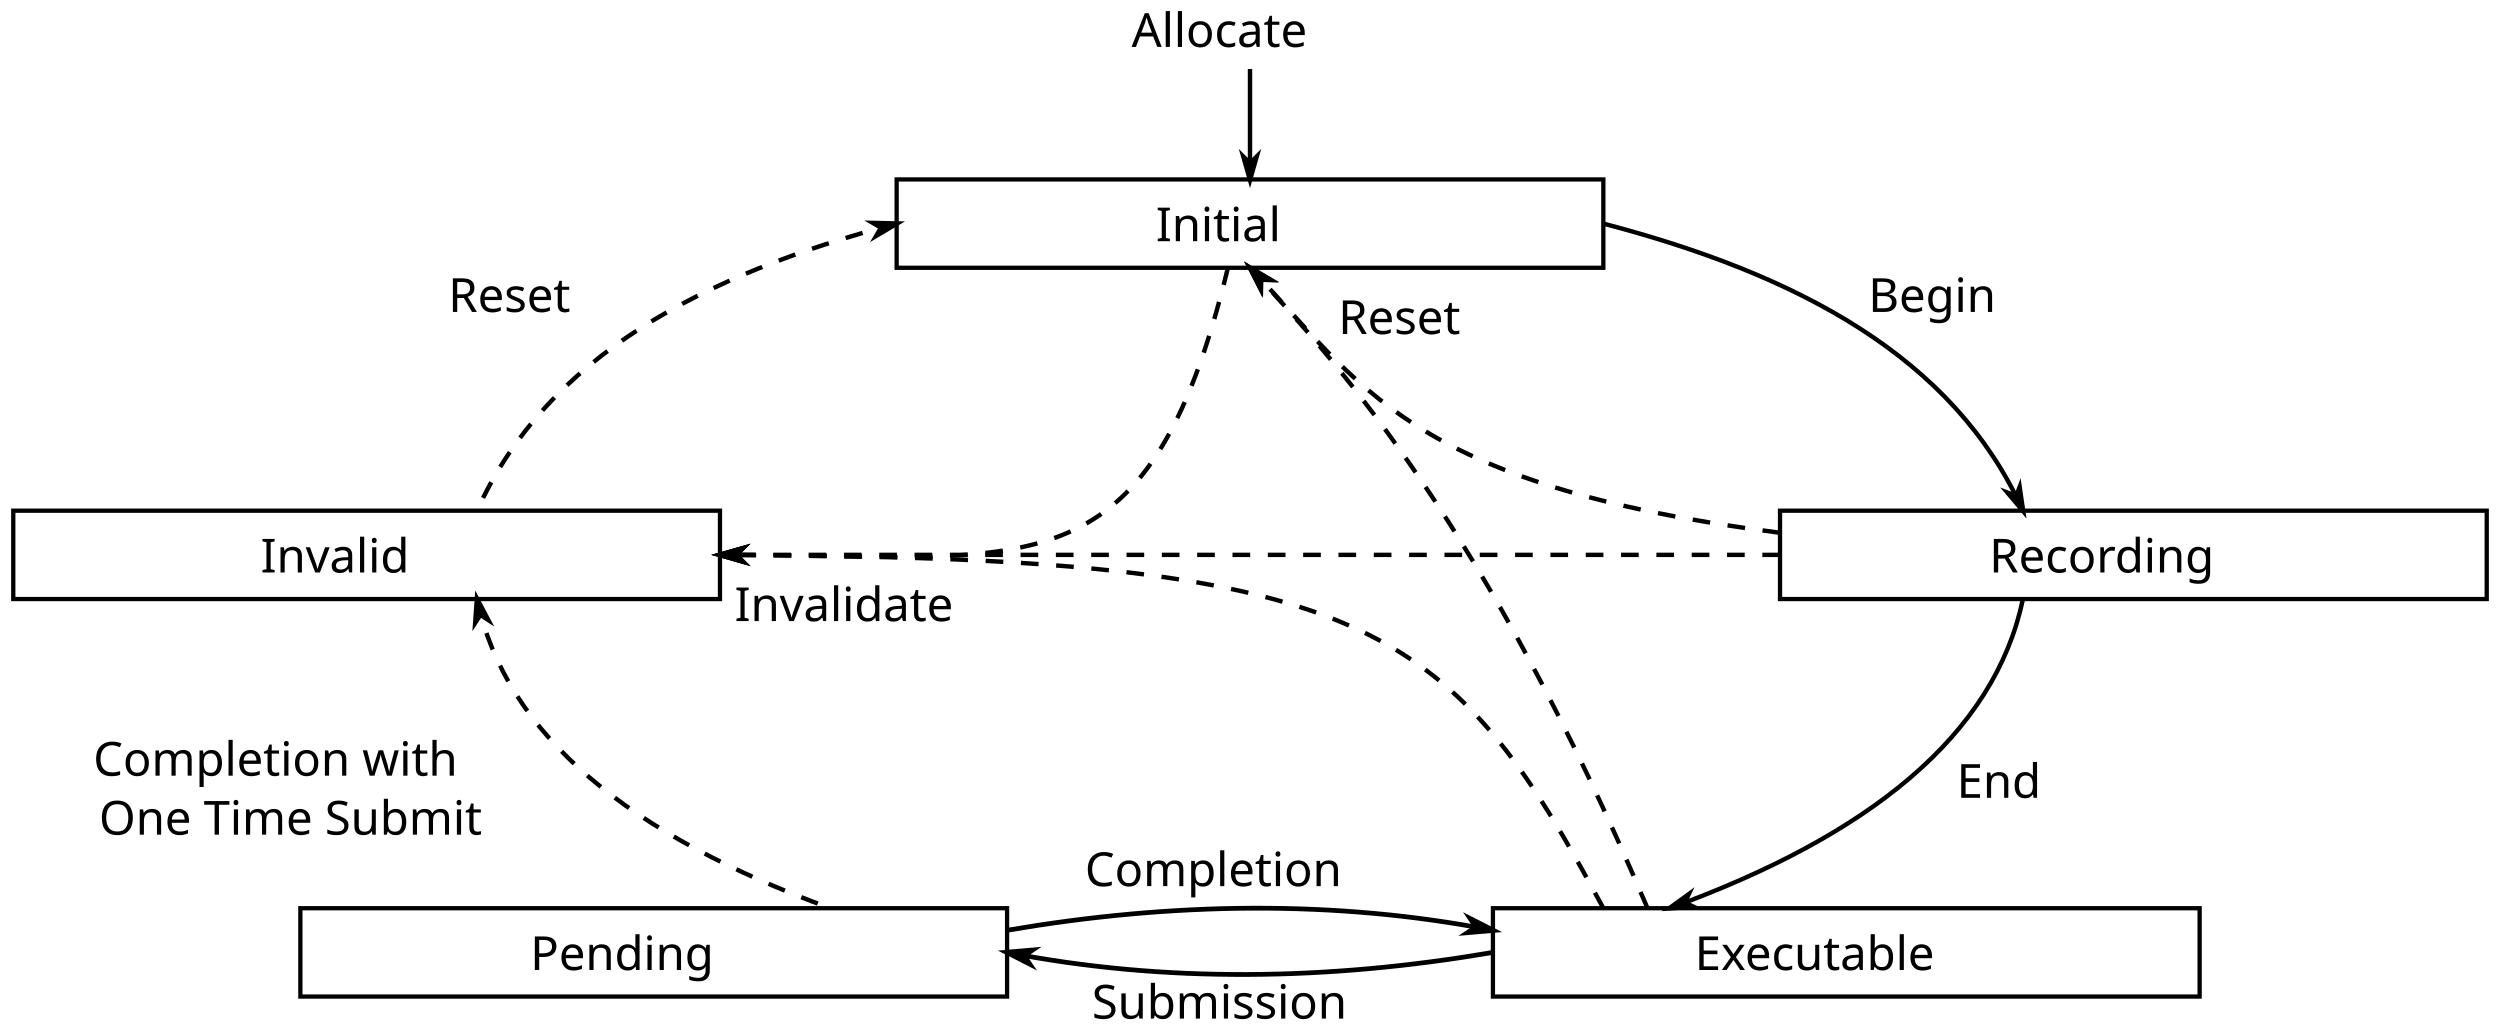
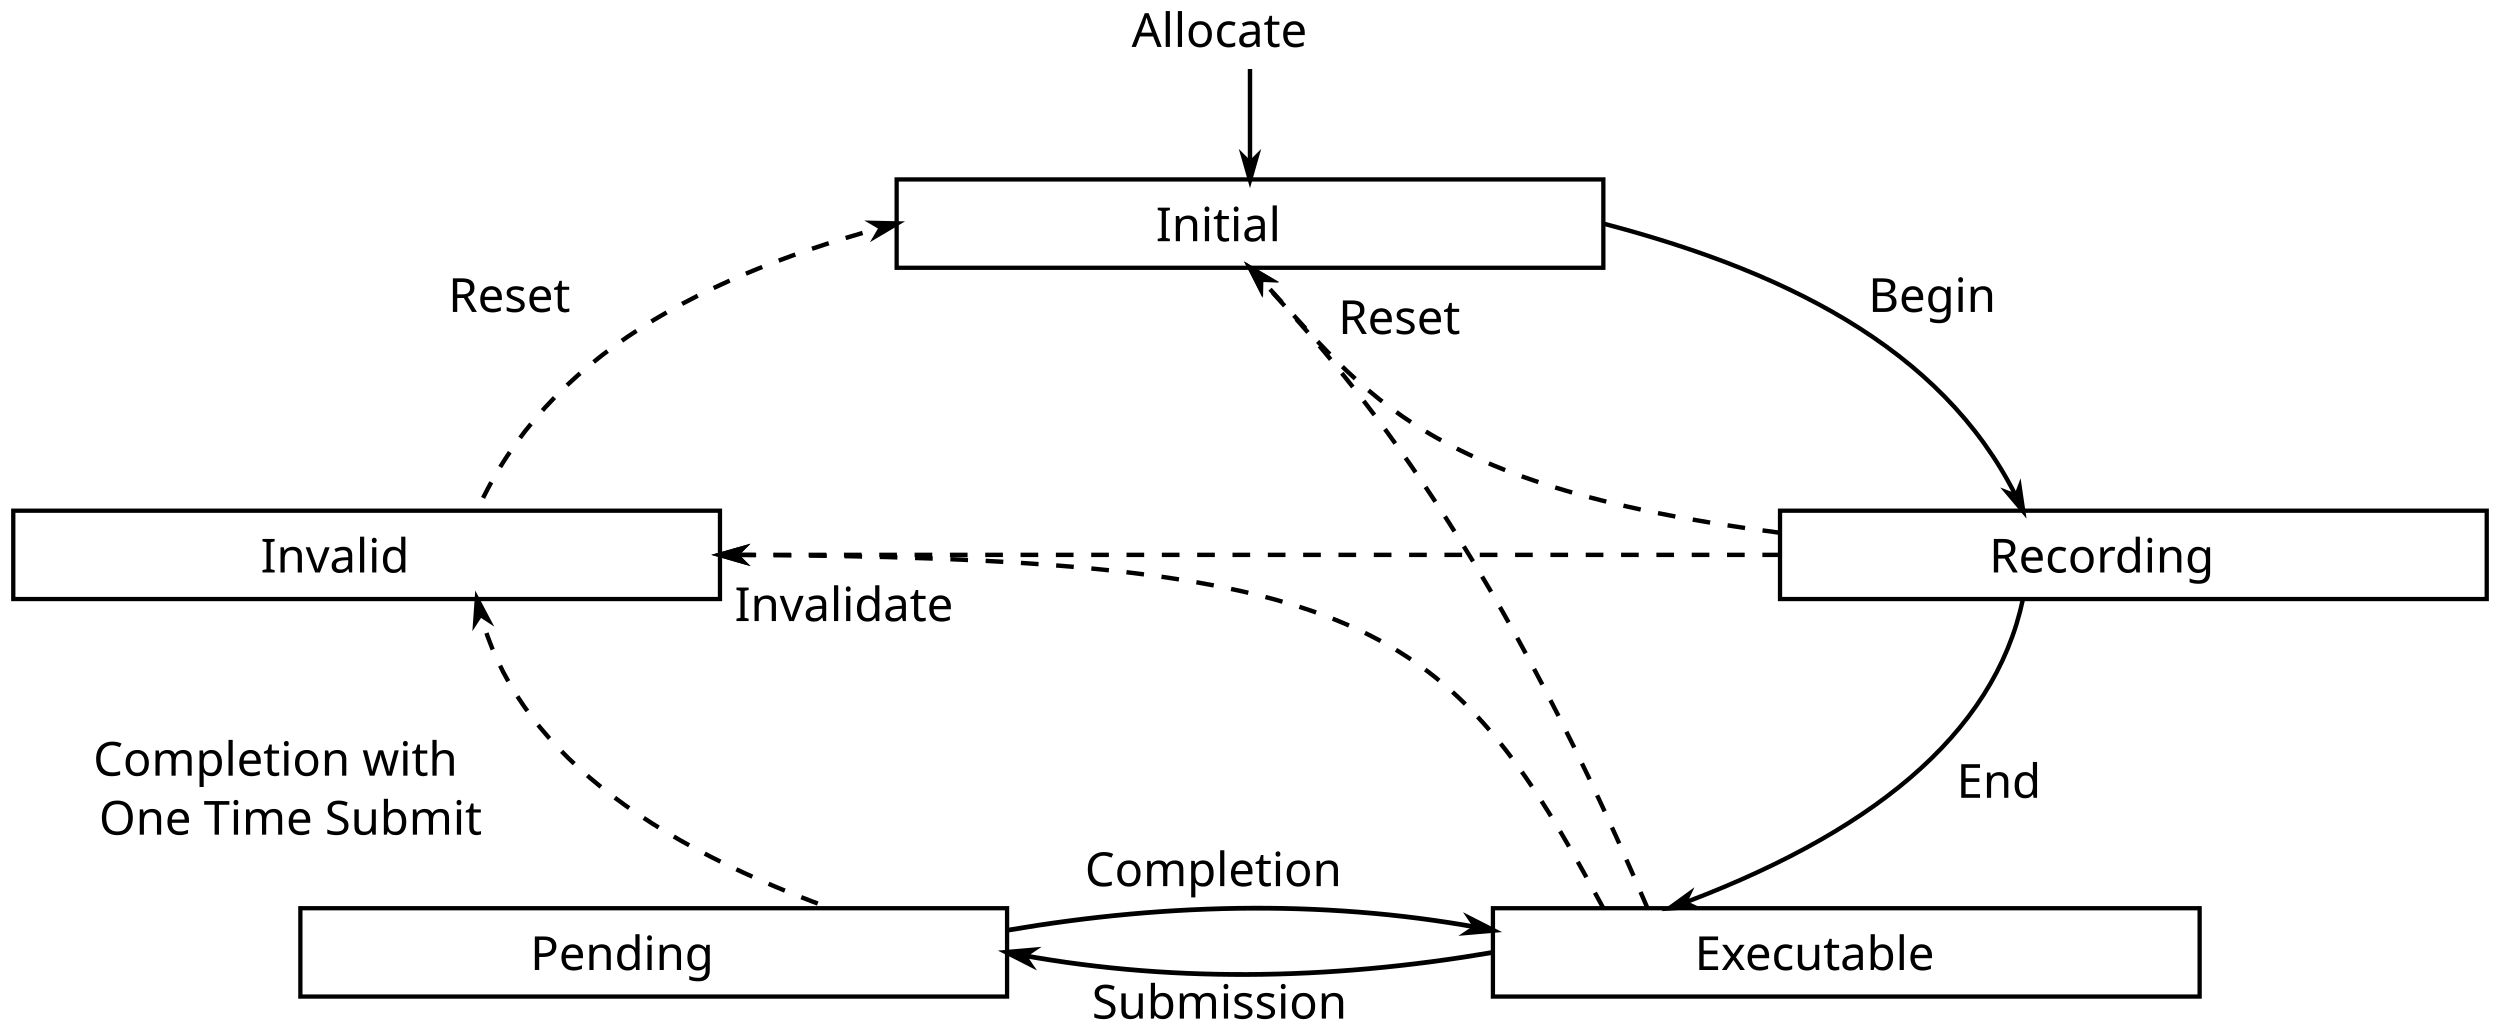
<svg xmlns="http://www.w3.org/2000/svg" width="224.635mm" height="92.593mm" viewBox="0 0 224.635 92.593" version="1.1" id="svg8">
  <defs id="defs2">
    <marker orient="auto" refY="0" refX="0" id="marker5741" style="overflow:visible">
      <path id="path5739" d="M 0,0 5,-5 -12.5,0 5,5 Z" style="fill:#000000;fill-opacity:1;fill-rule:evenodd;stroke:#000000;stroke-width:1pt;stroke-opacity:1" transform="matrix(-0.4,0,0,-0.4,-4,0)" />
-     </marker>
-     <marker orient="auto" refY="0" refX="0" id="marker5653" style="overflow:visible">
-       <path id="path5651" d="M 0,0 5,-5 -12.5,0 5,5 Z" style="fill:#000000;fill-opacity:1;fill-rule:evenodd;stroke:#000000;stroke-width:1pt;stroke-opacity:1" transform="matrix(-0.4,0,0,-0.4,-4,0)" />
    </marker>
    <marker orient="auto" refY="0" refX="0" id="marker5571" style="overflow:visible">
      <path id="path5569" d="M 0,0 5,-5 -12.5,0 5,5 Z" style="fill:#000000;fill-opacity:1;fill-rule:evenodd;stroke:#000000;stroke-width:1pt;stroke-opacity:1" transform="matrix(-0.4,0,0,-0.4,-4,0)" />
    </marker>
    <marker style="overflow:visible" id="marker3457" refX="0" refY="0" orient="auto">
      <path transform="matrix(-0.4,0,0,-0.4,-4,0)" style="fill:#000000;fill-opacity:1;fill-rule:evenodd;stroke:#000000;stroke-width:1pt;stroke-opacity:1" d="M 0,0 5,-5 -12.5,0 5,5 Z" id="path3455" />
    </marker>
    <marker orient="auto" refY="0" refX="0" id="marker3373" style="overflow:visible">
      <path id="path3371" d="M 0,0 5,-5 -12.5,0 5,5 Z" style="fill:#000000;fill-opacity:1;fill-rule:evenodd;stroke:#000000;stroke-width:1pt;stroke-opacity:1" transform="matrix(-0.4,0,0,-0.4,-4,0)" />
    </marker>
    <marker orient="auto" refY="0" refX="0" id="marker1404" style="overflow:visible">
      <path id="path1402" d="M 0,0 5,-5 -12.5,0 5,5 Z" style="fill:#000000;fill-opacity:1;fill-rule:evenodd;stroke:#000000;stroke-width:1pt;stroke-opacity:1" transform="matrix(0.4,0,0,0.4,4,0)" />
    </marker>
    <marker orient="auto" refY="0" refX="0" id="Arrow1Mstart" style="overflow:visible">
      <path id="path968" d="M 0,0 5,-5 -12.5,0 5,5 Z" style="fill:#000000;fill-opacity:1;fill-rule:evenodd;stroke:#000000;stroke-width:1pt;stroke-opacity:1" transform="matrix(0.4,0,0,0.4,4,0)" />
    </marker>
    <marker style="overflow:visible" id="marker1320" refX="0" refY="0" orient="auto">
      <path transform="matrix(-0.4,0,0,-0.4,-4,0)" style="fill:#000000;fill-opacity:1;fill-rule:evenodd;stroke:#000000;stroke-width:1pt;stroke-opacity:1" d="M 0,0 5,-5 -12.5,0 5,5 Z" id="path1318" />
    </marker>
    <marker orient="auto" refY="0" refX="0" id="marker1274" style="overflow:visible">
      <path id="path1272" d="M 0,0 5,-5 -12.5,0 5,5 Z" style="fill:#000000;fill-opacity:1;fill-rule:evenodd;stroke:#000000;stroke-width:1pt;stroke-opacity:1" transform="matrix(-0.4,0,0,-0.4,-4,0)" />
    </marker>
    <marker orient="auto" refY="0" refX="0" id="marker1246" style="overflow:visible">
      <path id="path1244" d="M 0,0 5,-5 -12.5,0 5,5 Z" style="fill:#000000;fill-opacity:1;fill-rule:evenodd;stroke:#000000;stroke-width:1pt;stroke-opacity:1" transform="matrix(-0.4,0,0,-0.4,-4,0)" />
    </marker>
    <marker orient="auto" refY="0" refX="0" id="Arrow1Mend" style="overflow:visible">
      <path id="path971" d="M 0,0 5,-5 -12.5,0 5,5 Z" style="fill:#000000;fill-opacity:1;fill-rule:evenodd;stroke:#000000;stroke-width:1pt;stroke-opacity:1" transform="matrix(-0.4,0,0,-0.4,-4,0)" />
    </marker>
    <marker orient="auto" refY="0" refX="0" id="marker1274-3" style="overflow:visible">
      <path id="path1272-3" d="M 0,0 5,-5 -12.5,0 5,5 Z" style="fill:#000000;fill-opacity:1;fill-rule:evenodd;stroke:#000000;stroke-width:1pt;stroke-opacity:1" transform="matrix(-0.4,0,0,-0.4,-4,0)" />
    </marker>
  </defs>
  <g id="layer1" transform="translate(3.838344,8.315964)">
    <rect style="fill:none;fill-opacity:1;stroke:#000000;stroke-width:0.385;stroke-miterlimit:4;stroke-dasharray:none;stroke-dashoffset:0;stroke-opacity:1" id="rect815-1-4-3-6-1-68-2-5" width="63.5" height="7.938" x="76.729" y="7.807" />
    <text id="text823-4-2-9-4-7-9-2" y="13.362" x="108.383" style="font-style:normal;font-variant:normal;font-weight:normal;font-stretch:normal;font-size:4.233px;line-height:1.25;font-family:sans-serif;-inkscape-font-specification:'sans-serif, Normal';font-variant-ligatures:normal;font-variant-caps:normal;font-variant-numeric:normal;font-feature-settings:normal;text-align:center;letter-spacing:0px;word-spacing:0px;writing-mode:lr-tb;text-anchor:middle;fill:#000000;fill-opacity:1;stroke:none;stroke-width:0.397" xml:space="preserve">
      <tspan id="tspan825-6-0-2-5-6-26-4" style="font-style:normal;font-variant:normal;font-weight:normal;font-stretch:normal;font-size:4.233px;font-family:sans-serif;-inkscape-font-specification:'sans-serif, Normal';font-variant-ligatures:normal;font-variant-caps:normal;font-variant-numeric:normal;font-feature-settings:normal;text-align:center;writing-mode:lr-tb;text-anchor:middle;stroke-width:0.397" y="13.362" x="108.383">Initial</tspan>
    </text>
    <rect style="fill:none;fill-opacity:1;stroke:#000000;stroke-width:0.385;stroke-miterlimit:4;stroke-dasharray:none;stroke-dashoffset:0;stroke-opacity:1" id="rect815-1-4-3-6-1-68-2-5-2" width="63.5" height="7.938" x="156.104" y="37.572" />
    <text id="text823-4-2-9-4-7-9-2-0" y="43.127" x="187.758" style="font-style:normal;font-variant:normal;font-weight:normal;font-stretch:normal;font-size:4.233px;line-height:1.25;font-family:sans-serif;-inkscape-font-specification:'sans-serif, Normal';font-variant-ligatures:normal;font-variant-caps:normal;font-variant-numeric:normal;font-feature-settings:normal;text-align:center;letter-spacing:0px;word-spacing:0px;writing-mode:lr-tb;text-anchor:middle;fill:#000000;fill-opacity:1;stroke:none;stroke-width:0.397" xml:space="preserve">
      <tspan id="tspan825-6-0-2-5-6-26-4-2" style="font-style:normal;font-variant:normal;font-weight:normal;font-stretch:normal;font-size:4.233px;font-family:sans-serif;-inkscape-font-specification:'sans-serif, Normal';font-variant-ligatures:normal;font-variant-caps:normal;font-variant-numeric:normal;font-feature-settings:normal;text-align:center;writing-mode:lr-tb;text-anchor:middle;stroke-width:0.397" y="43.127" x="187.758">Recording</tspan>
    </text>
    <rect style="fill:none;fill-opacity:1;stroke:#000000;stroke-width:0.385;stroke-miterlimit:4;stroke-dasharray:none;stroke-dashoffset:0;stroke-opacity:1" id="rect815-1-4-3-6-1-68-2-5-7" width="63.5" height="7.938" x="23.151" y="73.291" />
    <text id="text823-4-2-9-4-7-9-2-7" y="78.846" x="54.805" style="font-style:normal;font-variant:normal;font-weight:normal;font-stretch:normal;font-size:4.233px;line-height:1.25;font-family:sans-serif;-inkscape-font-specification:'sans-serif, Normal';font-variant-ligatures:normal;font-variant-caps:normal;font-variant-numeric:normal;font-feature-settings:normal;text-align:center;letter-spacing:0px;word-spacing:0px;writing-mode:lr-tb;text-anchor:middle;fill:#000000;fill-opacity:1;stroke:none;stroke-width:0.397" xml:space="preserve">
      <tspan id="tspan825-6-0-2-5-6-26-4-0" style="font-style:normal;font-variant:normal;font-weight:normal;font-stretch:normal;font-size:4.233px;font-family:sans-serif;-inkscape-font-specification:'sans-serif, Normal';font-variant-ligatures:normal;font-variant-caps:normal;font-variant-numeric:normal;font-feature-settings:normal;text-align:center;writing-mode:lr-tb;text-anchor:middle;stroke-width:0.397" y="78.846" x="54.805">Pending</tspan>
    </text>
    <rect style="fill:none;fill-opacity:1;stroke:#000000;stroke-width:0.385;stroke-miterlimit:4;stroke-dasharray:none;stroke-dashoffset:0;stroke-opacity:1" id="rect815-1-4-3-6-1-68-2-5-1" width="63.5" height="7.938" x="130.307" y="73.291" />
    <text id="text823-4-2-9-4-7-9-2-9" y="78.846" x="161.961" style="font-style:normal;font-variant:normal;font-weight:normal;font-stretch:normal;font-size:4.233px;line-height:1.25;font-family:sans-serif;-inkscape-font-specification:'sans-serif, Normal';font-variant-ligatures:normal;font-variant-caps:normal;font-variant-numeric:normal;font-feature-settings:normal;text-align:center;letter-spacing:0px;word-spacing:0px;writing-mode:lr-tb;text-anchor:middle;fill:#000000;fill-opacity:1;stroke:none;stroke-width:0.397" xml:space="preserve">
      <tspan id="tspan825-6-0-2-5-6-26-4-9" style="font-style:normal;font-variant:normal;font-weight:normal;font-stretch:normal;font-size:4.233px;font-family:sans-serif;-inkscape-font-specification:'sans-serif, Normal';font-variant-ligatures:normal;font-variant-caps:normal;font-variant-numeric:normal;font-feature-settings:normal;text-align:center;writing-mode:lr-tb;text-anchor:middle;stroke-width:0.397" y="78.846" x="161.961">Executable</tspan>
    </text>
    <rect style="fill:none;fill-opacity:1;stroke:#000000;stroke-width:0.385;stroke-miterlimit:4;stroke-dasharray:none;stroke-dashoffset:0;stroke-opacity:1" id="rect815-1-4-3-6-1-68-2-5-9" width="63.5" height="7.938" x="-2.646" y="37.572" />
    <text id="text823-4-2-9-4-7-9-2-6" y="43.127" x="29.008" style="font-style:normal;font-variant:normal;font-weight:normal;font-stretch:normal;font-size:4.233px;line-height:1.25;font-family:sans-serif;-inkscape-font-specification:'sans-serif, Normal';font-variant-ligatures:normal;font-variant-caps:normal;font-variant-numeric:normal;font-feature-settings:normal;text-align:center;letter-spacing:0px;word-spacing:0px;writing-mode:lr-tb;text-anchor:middle;fill:#000000;fill-opacity:1;stroke:none;stroke-width:0.397" xml:space="preserve">
      <tspan id="tspan825-6-0-2-5-6-26-4-93" style="font-style:normal;font-variant:normal;font-weight:normal;font-stretch:normal;font-size:4.233px;font-family:sans-serif;-inkscape-font-specification:'sans-serif, Normal';font-variant-ligatures:normal;font-variant-caps:normal;font-variant-numeric:normal;font-feature-settings:normal;text-align:center;writing-mode:lr-tb;text-anchor:middle;stroke-width:0.397" y="43.127" x="29.008">Invalid</tspan>
    </text>
    <text xml:space="preserve" style="font-style:normal;font-variant:normal;font-weight:normal;font-stretch:normal;font-size:4.233px;line-height:1.25;font-family:sans-serif;-inkscape-font-specification:'sans-serif, Normal';font-variant-ligatures:normal;font-variant-caps:normal;font-variant-numeric:normal;font-feature-settings:normal;text-align:center;letter-spacing:0px;word-spacing:0px;writing-mode:lr-tb;text-anchor:middle;fill:#000000;fill-opacity:1;stroke:none;stroke-width:0.397" x="108.479" y="-4.1" id="text905">
      <tspan id="tspan903" x="108.479" y="-4.1" style="font-style:normal;font-variant:normal;font-weight:normal;font-stretch:normal;font-size:4.233px;font-family:sans-serif;-inkscape-font-specification:'sans-serif, Normal';font-variant-ligatures:normal;font-variant-caps:normal;font-variant-numeric:normal;font-feature-settings:normal;text-align:center;writing-mode:lr-tb;text-anchor:middle;stroke-width:0.397">Allocate</tspan>
    </text>
    <path style="fill:none;stroke:#000000;stroke-width:0.397;stroke-linecap:butt;stroke-linejoin:miter;stroke-miterlimit:4;stroke-dasharray:none;stroke-opacity:1;marker-end:url(#Arrow1Mend)" d="m 140.229,11.775 c 17.402,4.564 31.444,11.931 37.703,25.797" id="path911" />
    <path style="fill:none;stroke:#000000;stroke-width:0.397;stroke-linecap:butt;stroke-linejoin:miter;stroke-miterlimit:4;stroke-dasharray:1.587,1.587;stroke-dashoffset:0;stroke-opacity:1;marker-start:url(#marker1404)" d="M 76.729,11.775 C 59.327,16.339 45.285,23.707 39.026,37.572" id="path911-9" />
    <path style="fill:none;stroke:#000000;stroke-width:0.397px;stroke-linecap:butt;stroke-linejoin:miter;stroke-opacity:1;marker-end:url(#marker1246)" d="m 177.932,45.51 c -2.584,12.275 -13.85,21.279 -31.75,27.781" id="path928" />
    <path style="fill:none;stroke:#000000;stroke-width:0.397;stroke-linecap:butt;stroke-linejoin:miter;stroke-miterlimit:4;stroke-dasharray:1.587,1.587;stroke-dashoffset:0;stroke-opacity:1;marker-start:url(#Arrow1Mstart)" d="m 39.026,45.51 c 2.584,12.275 13.85,21.279 31.75,27.781" id="path928-9" />
    <path style="fill:none;stroke:#000000;stroke-width:0.427px;stroke-linecap:butt;stroke-linejoin:miter;stroke-opacity:1;marker-end:url(#marker1274)" d="m 130.307,77.26 c -14.773,2.533 -29.487,2.762 -43.656,0" id="path945" />
    <path style="fill:none;stroke:#000000;stroke-width:0.427px;stroke-linecap:butt;stroke-linejoin:miter;stroke-opacity:1;marker-end:url(#marker1274-3)" d="m 86.651,75.275 c 14.773,-2.533 29.487,-2.762 43.656,0" id="path945-6" />
    <path style="fill:none;stroke:#000000;stroke-width:0.397;stroke-linecap:butt;stroke-linejoin:miter;stroke-miterlimit:4;stroke-dasharray:1.587,1.587;stroke-dashoffset:0;stroke-opacity:1;marker-end:url(#marker1320)" d="m 156.104,39.557 c -33.575,-4.29 -37.71,-13.457 -47.625,-23.812" id="path3349" />
    <path style="fill:none;stroke:#000000;stroke-width:0.397;stroke-linecap:butt;stroke-linejoin:miter;stroke-miterlimit:4;stroke-dasharray:1.587,1.587;stroke-dashoffset:0;stroke-opacity:1;marker-end:url(#marker3373)" d="M 144.198,73.291 C 129.703,39.164 116.899,24.895 108.479,15.744" id="path3363" />
    <path style="fill:none;stroke:#000000;stroke-width:0.397px;stroke-linecap:butt;stroke-linejoin:miter;stroke-opacity:1;marker-end:url(#marker3457)" d="M 108.479,-2.115 V 7.807" id="path3447" />
    <text xml:space="preserve" style="font-style:normal;font-variant:normal;font-weight:normal;font-stretch:normal;font-size:4.233px;line-height:1.25;font-family:sans-serif;-inkscape-font-specification:'sans-serif, Normal';font-variant-ligatures:normal;font-variant-caps:normal;font-variant-numeric:normal;font-feature-settings:normal;text-align:start;letter-spacing:0px;word-spacing:0px;writing-mode:lr-tb;text-anchor:start;fill:#000000;fill-opacity:1;stroke:none;stroke-width:0.397" x="164.042" y="19.713" id="text905-5">
      <tspan id="tspan903-4" x="164.042" y="19.713" style="font-style:normal;font-variant:normal;font-weight:normal;font-stretch:normal;font-size:4.233px;font-family:sans-serif;-inkscape-font-specification:'sans-serif, Normal';font-variant-ligatures:normal;font-variant-caps:normal;font-variant-numeric:normal;font-feature-settings:normal;text-align:start;writing-mode:lr-tb;text-anchor:start;stroke-width:0.397">Begin</tspan>
    </text>
    <text xml:space="preserve" style="font-style:normal;font-variant:normal;font-weight:normal;font-stretch:normal;font-size:4.233px;line-height:1.25;font-family:sans-serif;-inkscape-font-specification:'sans-serif, Normal';font-variant-ligatures:normal;font-variant-caps:normal;font-variant-numeric:normal;font-feature-settings:normal;text-align:start;letter-spacing:0px;word-spacing:0px;writing-mode:lr-tb;text-anchor:start;fill:#000000;fill-opacity:1;stroke:none;stroke-width:0.397" x="171.979" y="63.369" id="text905-5-4">
      <tspan id="tspan903-4-1" x="171.979" y="63.369" style="font-style:normal;font-variant:normal;font-weight:normal;font-stretch:normal;font-size:4.233px;font-family:sans-serif;-inkscape-font-specification:'sans-serif, Normal';font-variant-ligatures:normal;font-variant-caps:normal;font-variant-numeric:normal;font-feature-settings:normal;text-align:start;writing-mode:lr-tb;text-anchor:start;stroke-width:0.397">End</tspan>
    </text>
    <text xml:space="preserve" style="font-style:normal;font-variant:normal;font-weight:normal;font-stretch:normal;font-size:4.233px;line-height:1.25;font-family:sans-serif;-inkscape-font-specification:'sans-serif, Normal';font-variant-ligatures:normal;font-variant-caps:normal;font-variant-numeric:normal;font-feature-settings:normal;text-align:center;letter-spacing:0px;word-spacing:0px;writing-mode:lr-tb;text-anchor:middle;fill:#000000;fill-opacity:1;stroke:none;stroke-width:0.397" x="108.479" y="83.213" id="text905-5-4-3">
      <tspan id="tspan903-4-1-1" x="108.479" y="83.213" style="font-style:normal;font-variant:normal;font-weight:normal;font-stretch:normal;font-size:4.233px;font-family:sans-serif;-inkscape-font-specification:'sans-serif, Normal';font-variant-ligatures:normal;font-variant-caps:normal;font-variant-numeric:normal;font-feature-settings:normal;text-align:center;writing-mode:lr-tb;text-anchor:middle;stroke-width:0.397">Submission</tspan>
    </text>
    <text xml:space="preserve" style="font-style:normal;font-variant:normal;font-weight:normal;font-stretch:normal;font-size:4.233px;line-height:1.25;font-family:sans-serif;-inkscape-font-specification:'sans-serif, Normal';font-variant-ligatures:normal;font-variant-caps:normal;font-variant-numeric:normal;font-feature-settings:normal;text-align:center;letter-spacing:0px;word-spacing:0px;writing-mode:lr-tb;text-anchor:middle;fill:#000000;fill-opacity:1;stroke:none;stroke-width:0.397" x="107.735" y="71.307" id="text905-5-4-3-1">
      <tspan id="tspan903-4-1-1-9" x="108.479" y="71.307" style="font-style:normal;font-variant:normal;font-weight:normal;font-stretch:normal;font-size:4.233px;font-family:sans-serif;-inkscape-font-specification:'sans-serif, Normal';font-variant-ligatures:normal;font-variant-caps:normal;font-variant-numeric:normal;font-feature-settings:normal;text-align:center;writing-mode:lr-tb;text-anchor:middle;stroke-width:0.397">Completion </tspan>
    </text>
    <text xml:space="preserve" style="font-style:normal;font-variant:normal;font-weight:normal;font-stretch:normal;font-size:4.233px;line-height:1.25;font-family:sans-serif;-inkscape-font-specification:'sans-serif, Normal';font-variant-ligatures:normal;font-variant-caps:normal;font-variant-numeric:normal;font-feature-settings:normal;text-align:end;letter-spacing:0px;word-spacing:0px;writing-mode:lr-tb;text-anchor:end;fill:#000000;fill-opacity:1;stroke:none;stroke-width:0.397;stroke-miterlimit:4;stroke-dasharray:none" x="44.979" y="61.385" id="text4726">
      <tspan x="44.979" y="61.385" style="font-style:normal;font-variant:normal;font-weight:normal;font-stretch:normal;font-size:4.233px;font-family:sans-serif;-inkscape-font-specification:'sans-serif, Normal';font-variant-ligatures:normal;font-variant-caps:normal;font-variant-numeric:normal;font-feature-settings:normal;text-align:end;writing-mode:lr-tb;text-anchor:end;stroke-width:0.397;stroke-miterlimit:4;stroke-dasharray:none" id="tspan4732">Completion with</tspan>
      <tspan x="44.979" y="66.676" style="font-style:normal;font-variant:normal;font-weight:normal;font-stretch:normal;font-size:4.233px;font-family:sans-serif;-inkscape-font-specification:'sans-serif, Normal';font-variant-ligatures:normal;font-variant-caps:normal;font-variant-numeric:normal;font-feature-settings:normal;text-align:end;writing-mode:lr-tb;text-anchor:end;stroke-width:0.397;stroke-miterlimit:4;stroke-dasharray:none" id="tspan11757">One Time Submit</tspan>
    </text>
    <text xml:space="preserve" style="font-style:normal;font-variant:normal;font-weight:normal;font-stretch:normal;font-size:4.233px;line-height:1.25;font-family:sans-serif;-inkscape-font-specification:'sans-serif, Normal';font-variant-ligatures:normal;font-variant-caps:normal;font-variant-numeric:normal;font-feature-settings:normal;text-align:end;letter-spacing:0px;word-spacing:0px;writing-mode:lr-tb;text-anchor:end;fill:#000000;fill-opacity:1;stroke:none;stroke-width:0.397" x="52.917" y="19.713" id="text905-6">
      <tspan x="52.917" y="19.713" style="font-style:normal;font-variant:normal;font-weight:normal;font-stretch:normal;font-size:4.233px;font-family:sans-serif;-inkscape-font-specification:'sans-serif, Normal';font-variant-ligatures:normal;font-variant-caps:normal;font-variant-numeric:normal;font-feature-settings:normal;text-align:end;writing-mode:lr-tb;text-anchor:end;stroke-width:0.397" id="tspan3709">Reset</tspan>
    </text>
    <text xml:space="preserve" style="font-style:normal;font-variant:normal;font-weight:normal;font-stretch:normal;font-size:4.233px;line-height:1.25;font-family:sans-serif;-inkscape-font-specification:'sans-serif, Normal';font-variant-ligatures:normal;font-variant-caps:normal;font-variant-numeric:normal;font-feature-settings:normal;text-align:start;letter-spacing:0px;word-spacing:0px;writing-mode:lr-tb;text-anchor:start;fill:#000000;fill-opacity:1;stroke:none;stroke-width:0.397" x="116.417" y="21.697" id="text905-6-3">
      <tspan x="116.417" y="21.697" style="font-style:normal;font-variant:normal;font-weight:normal;font-stretch:normal;font-size:4.233px;font-family:sans-serif;-inkscape-font-specification:'sans-serif, Normal';font-variant-ligatures:normal;font-variant-caps:normal;font-variant-numeric:normal;font-feature-settings:normal;text-align:start;writing-mode:lr-tb;text-anchor:start;stroke-width:0.397" id="tspan3709-2">Reset</tspan>
    </text>
    <path style="fill:none;stroke:#000000;stroke-width:0.397;stroke-linecap:butt;stroke-linejoin:miter;stroke-miterlimit:4;stroke-dasharray:1.587,1.587;stroke-dashoffset:0;stroke-opacity:1;marker-end:url(#marker5571)" d="M 156.104,41.541 H 60.854" id="path5557" />
    <path style="fill:none;stroke:#000000;stroke-width:0.397;stroke-linecap:butt;stroke-linejoin:miter;stroke-miterlimit:4;stroke-dasharray:1.587, 1.587;stroke-dashoffset:0;stroke-opacity:1;marker-end:url(#marker5741)" d="M 140.229,73.291 C 126.339,47.494 119.062,41.677 60.854,41.541" id="path5559" />
-     <path style="fill:none;stroke:#000000;stroke-width:0.397;stroke-linecap:butt;stroke-linejoin:miter;stroke-miterlimit:4;stroke-dasharray:1.587, 1.587;stroke-dashoffset:0;stroke-opacity:1;marker-end:url(#marker5653)" d="M 106.495,15.744 C 99.219,45.646 88.635,41.541 60.854,41.541" id="path5561" />
    <text xml:space="preserve" style="font-style:normal;font-variant:normal;font-weight:normal;font-stretch:normal;font-size:4.233px;line-height:1.25;font-family:sans-serif;-inkscape-font-specification:'sans-serif, Normal';font-variant-ligatures:normal;font-variant-caps:normal;font-variant-numeric:normal;font-feature-settings:normal;text-align:center;letter-spacing:0px;word-spacing:0px;writing-mode:lr-tb;text-anchor:middle;fill:#000000;fill-opacity:1;stroke:none;stroke-width:0.397" x="74.745" y="47.494" id="text905-6-3-4">
      <tspan x="74.745" y="47.494" style="font-style:normal;font-variant:normal;font-weight:normal;font-stretch:normal;font-size:4.233px;font-family:sans-serif;-inkscape-font-specification:'sans-serif, Normal';font-variant-ligatures:normal;font-variant-caps:normal;font-variant-numeric:normal;font-feature-settings:normal;text-align:center;writing-mode:lr-tb;text-anchor:middle;stroke-width:0.397" id="tspan3709-2-2">Invalidate</tspan>
    </text>
  </g>
</svg>
